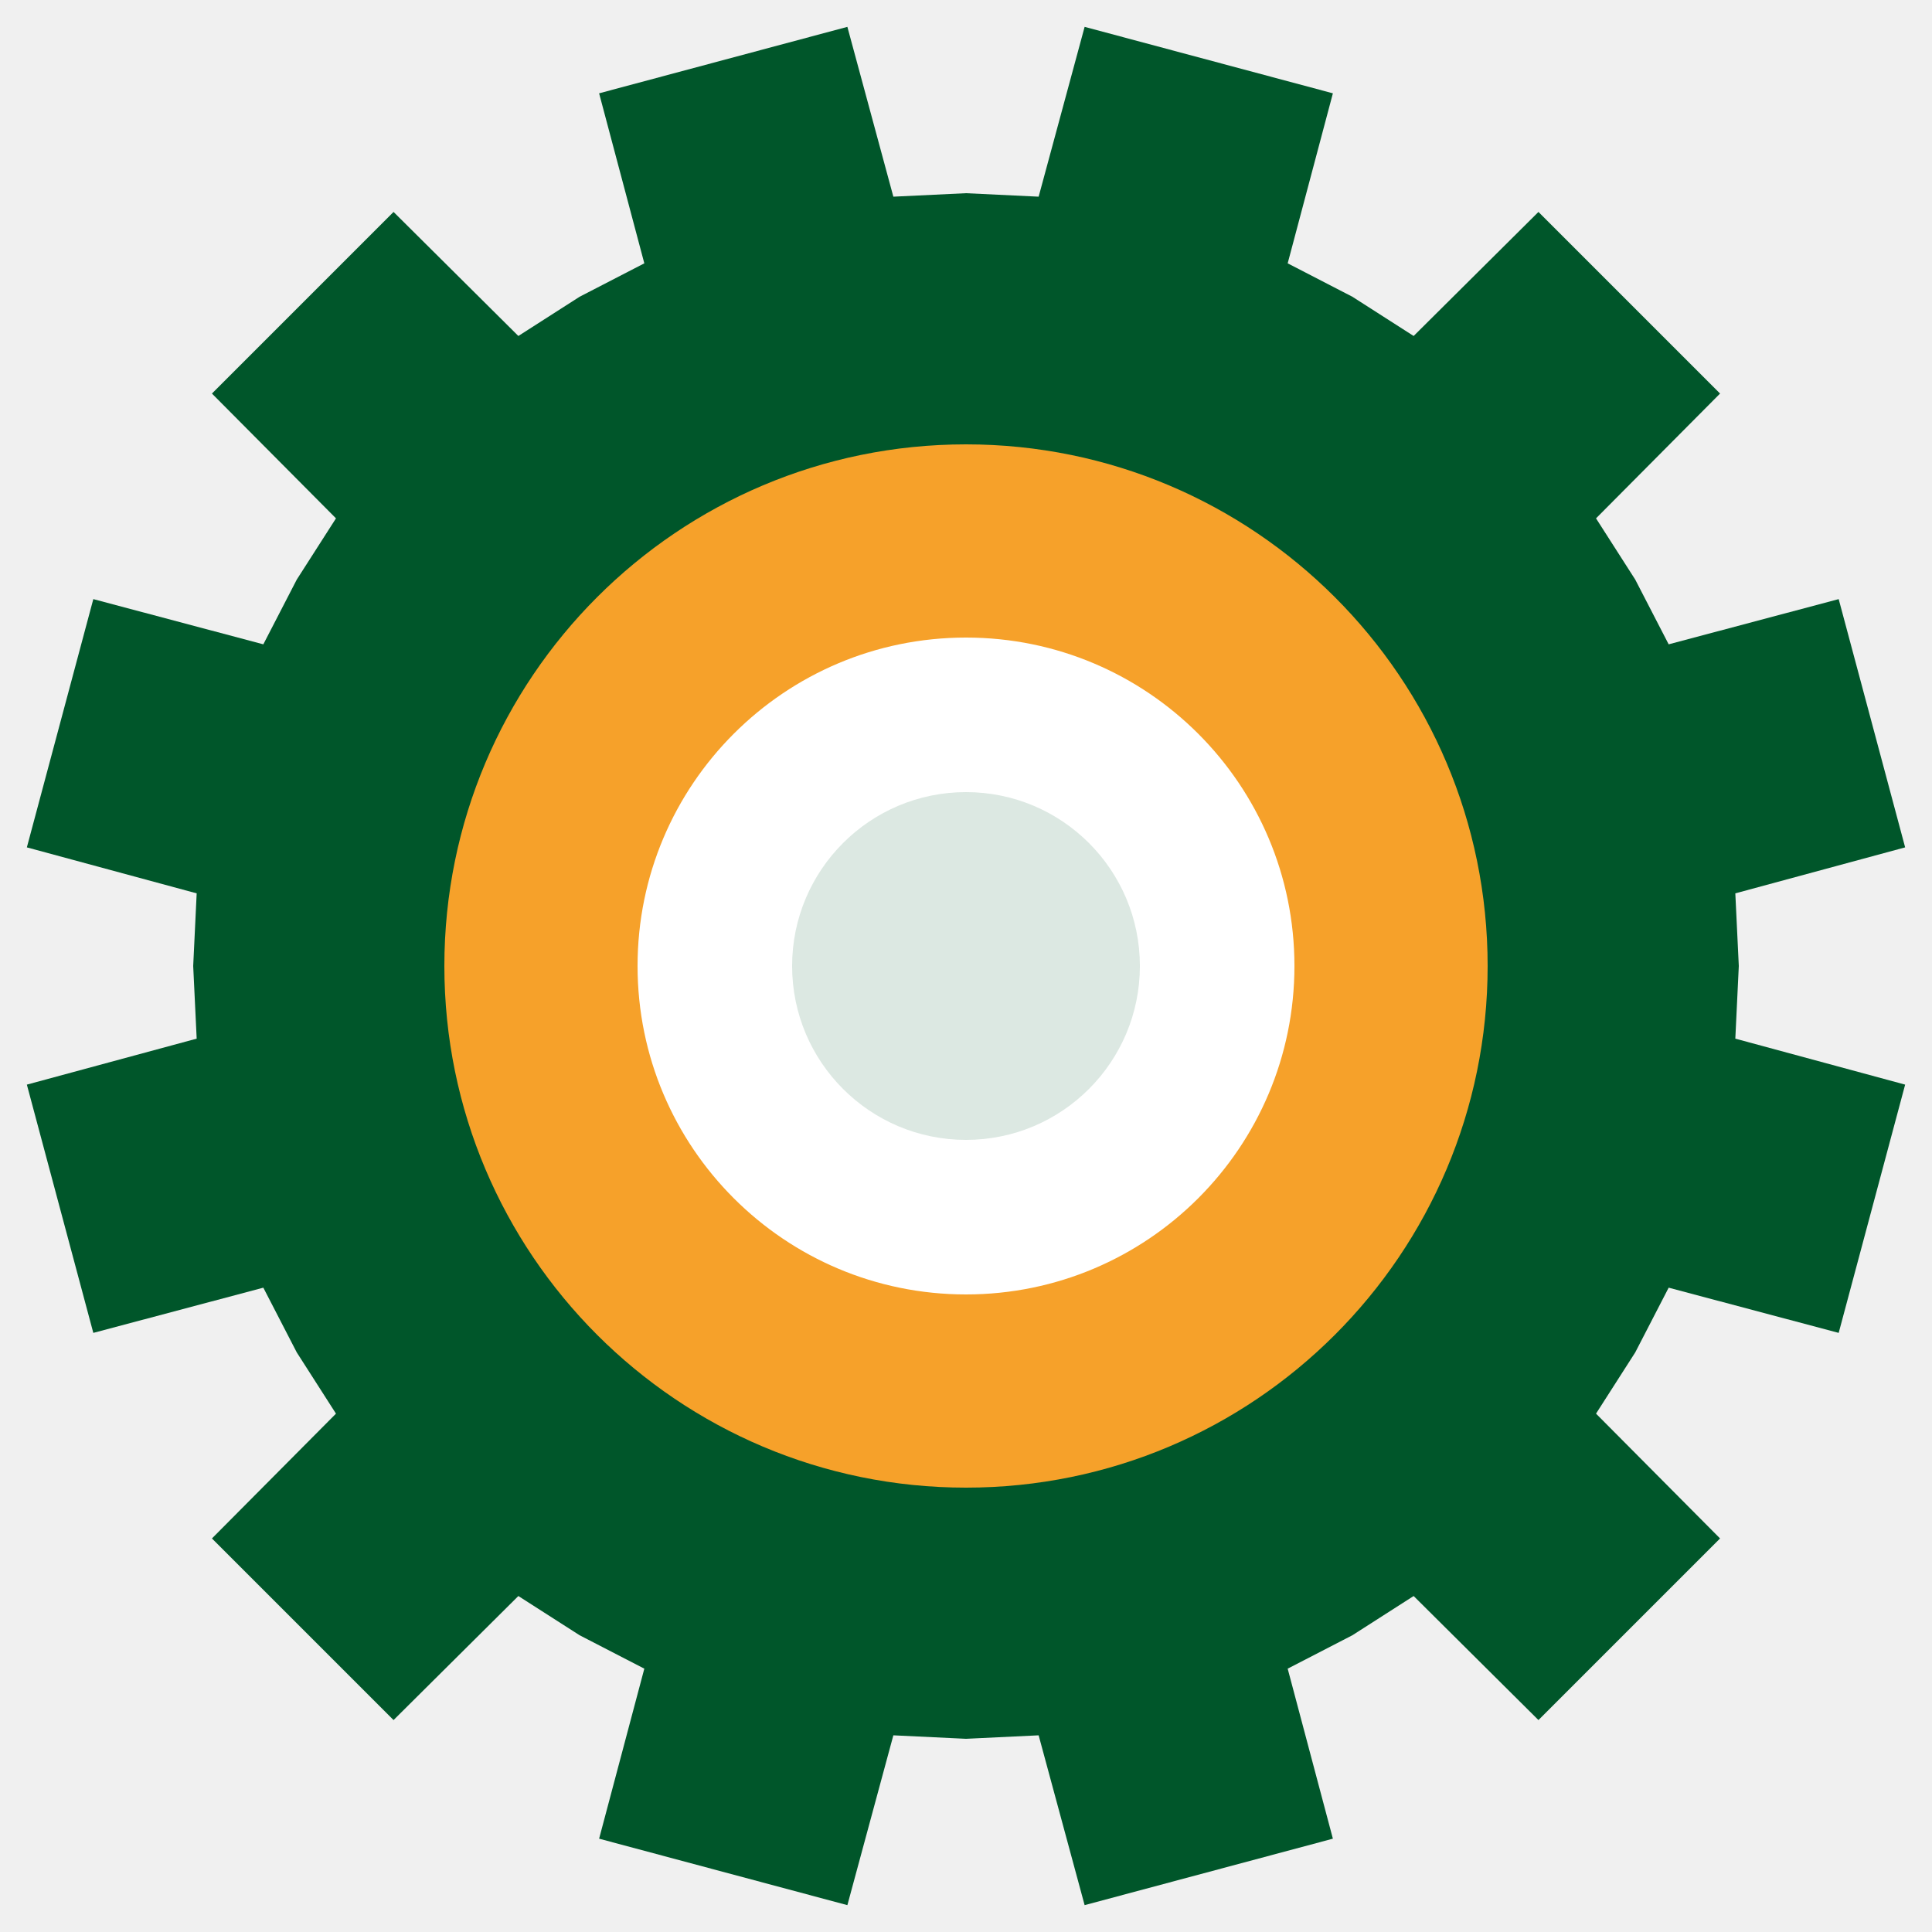
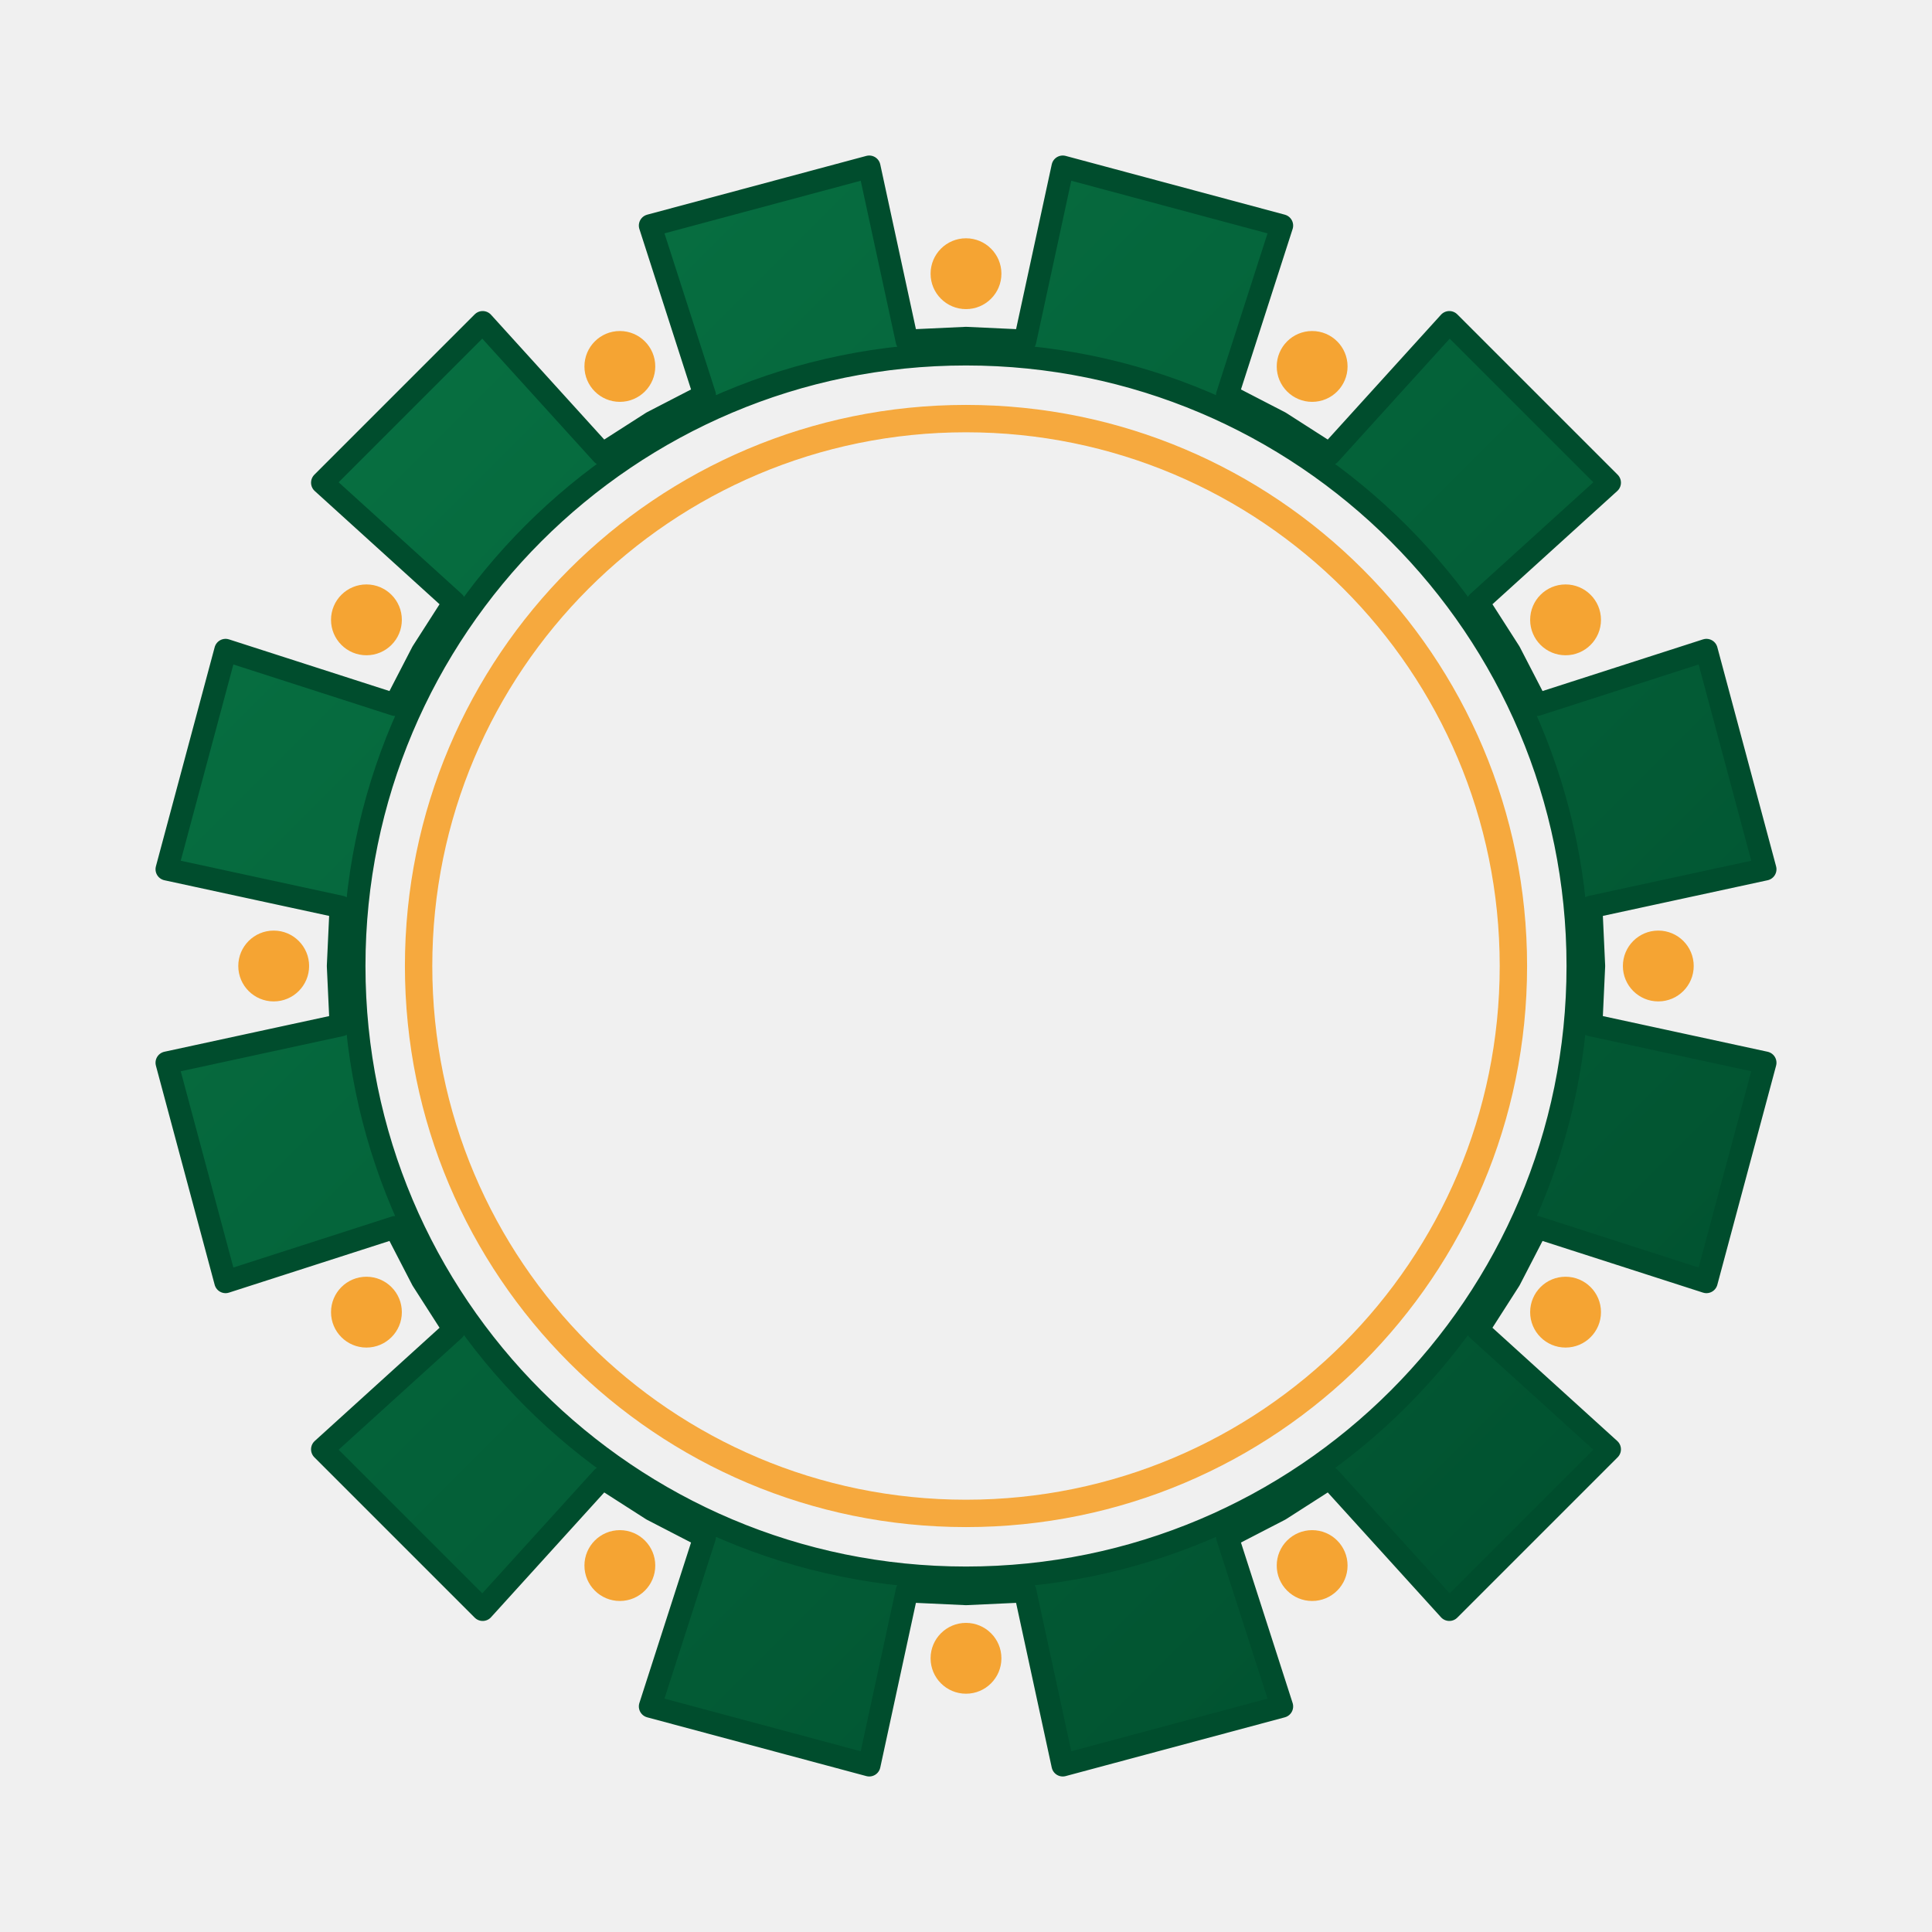
- <svg xmlns="http://www.w3.org/2000/svg" viewBox="0 0 100 100" role="img" aria-label="Decorative gear">
-   <path d="M50,10L53.76,10.18L56.14,1.39L68.99,4.83L66.65,13.63L70,15.36L70,15.36L73.17,17.39L79.63,10.97L89.03,20.37L82.61,26.83L84.64,30L84.64,30L86.37,33.35L95.17,31.01L98.61,43.86L89.82,46.24L90,50L90,50L89.82,53.76L98.61,56.14L95.17,68.99L86.37,66.65L84.64,70L84.64,70L82.61,73.17L89.03,79.63L79.63,89.03L73.17,82.61L70,84.64L70,84.64L66.65,86.37L68.99,95.17L56.14,98.61L53.76,89.82L50,90L50,90L46.24,89.82L43.86,98.61L31.01,95.17L33.35,86.37L30,84.64L30,84.64L26.83,82.61L20.37,89.03L10.97,79.63L17.39,73.17L15.36,70L15.36,70L13.63,66.65L4.83,68.99L1.39,56.14L10.18,53.76L10,50L10,50L10.18,46.24L1.39,43.86L4.83,31.01L13.63,33.35L15.36,30L15.36,30L17.39,26.83L10.97,20.37L20.37,10.97L26.83,17.39L30,15.36L30,15.36L33.35,13.63L31.01,4.83L43.86,1.39L46.24,10.18L50,10Z" fill="#00562A" />
-   <circle cx="50" cy="50" r="27" fill="#F6A12A" />
-   <circle cx="50" cy="50" r="17" fill="#fff" />
-   <circle cx="50" cy="50" r="9" fill="#00562A" opacity=".14" />
+ <svg xmlns="http://www.w3.org/2000/svg" viewBox="0 0 120 120">
+   <defs>
+     <linearGradient id="body" x1="0" y1="0" x2="1" y2="1">
+       <stop stop-color="#087444" />
+       <stop offset="1" stop-color="#004d2d" />
+     </linearGradient>
+   </defs>
+   <path d="M60.00,21.00L63.67,21.17L66.01,10.36L79.62,14.01L76.23,24.54L79.50,26.23L79.50,26.23L82.59,28.21L90.02,20.02L99.98,29.98L91.79,37.41L93.77,40.50L93.77,40.50L95.46,43.77L105.99,40.38L109.64,53.99L98.83,56.33L99.00,60.00L99.00,60.00L98.83,63.67L109.64,66.01L105.99,79.62L95.46,76.23L93.77,79.50L93.77,79.50L91.79,82.59L99.98,90.02L90.02,99.98L82.59,91.79L79.50,93.77L79.50,93.77L76.23,95.46L79.62,105.99L66.01,109.64L63.67,98.83L60.00,99.00L60.00,99.00L56.33,98.83L53.99,109.64L40.38,105.99L43.77,95.46L40.50,93.77L40.50,93.77L37.41,91.79L29.98,99.98L20.02,90.02L28.21,82.59L26.23,79.50L26.23,79.50L24.54,76.23L14.01,79.62L10.36,66.01L21.17,63.67L21.00,60.00L21.00,60.00L21.17,56.33L10.36,53.99L14.01,40.38L24.54,43.77L26.23,40.50L26.23,40.50L28.21,37.41L20.02,29.98L29.98,20.02L37.41,28.21L40.50,26.23L40.50,26.23L43.77,24.54L40.38,14.01L53.99,10.36L56.33,21.17L60.00,21.00Z M 60 22 A 38 38 0 1 0 60 98 A 38 38 0 1 0 60 22 Z" fill="url(#body)" fill-rule="evenodd" stroke="#004d2d" stroke-width="1.4" stroke-linejoin="round" />
+   <circle cx="60.00" cy="17.00" r="2.2" fill="#f6a12a" opacity=".95" />
+   <circle cx="81.50" cy="22.76" r="2.2" fill="#f6a12a" opacity=".95" />
+   <circle cx="97.24" cy="38.50" r="2.2" fill="#f6a12a" opacity=".95" />
+   <circle cx="103.00" cy="60.00" r="2.2" fill="#f6a12a" opacity=".95" />
+   <circle cx="97.24" cy="81.50" r="2.2" fill="#f6a12a" opacity=".95" />
+   <circle cx="81.50" cy="97.24" r="2.2" fill="#f6a12a" opacity=".95" />
+   <circle cx="60.00" cy="103.00" r="2.2" fill="#f6a12a" opacity=".95" />
+   <circle cx="38.50" cy="97.24" r="2.2" fill="#f6a12a" opacity=".95" />
+   <circle cx="22.76" cy="81.50" r="2.2" fill="#f6a12a" opacity=".95" />
+   <circle cx="17.00" cy="60.00" r="2.2" fill="#f6a12a" opacity=".95" />
+   <circle cx="22.76" cy="38.50" r="2.2" fill="#f6a12a" opacity=".95" />
+   <circle cx="38.50" cy="22.76" r="2.2" fill="#f6a12a" opacity=".95" />
+   <circle cx="60" cy="60" r="34" fill="none" stroke="#f6a12a" stroke-width="1.7" opacity=".9" />
</svg>
